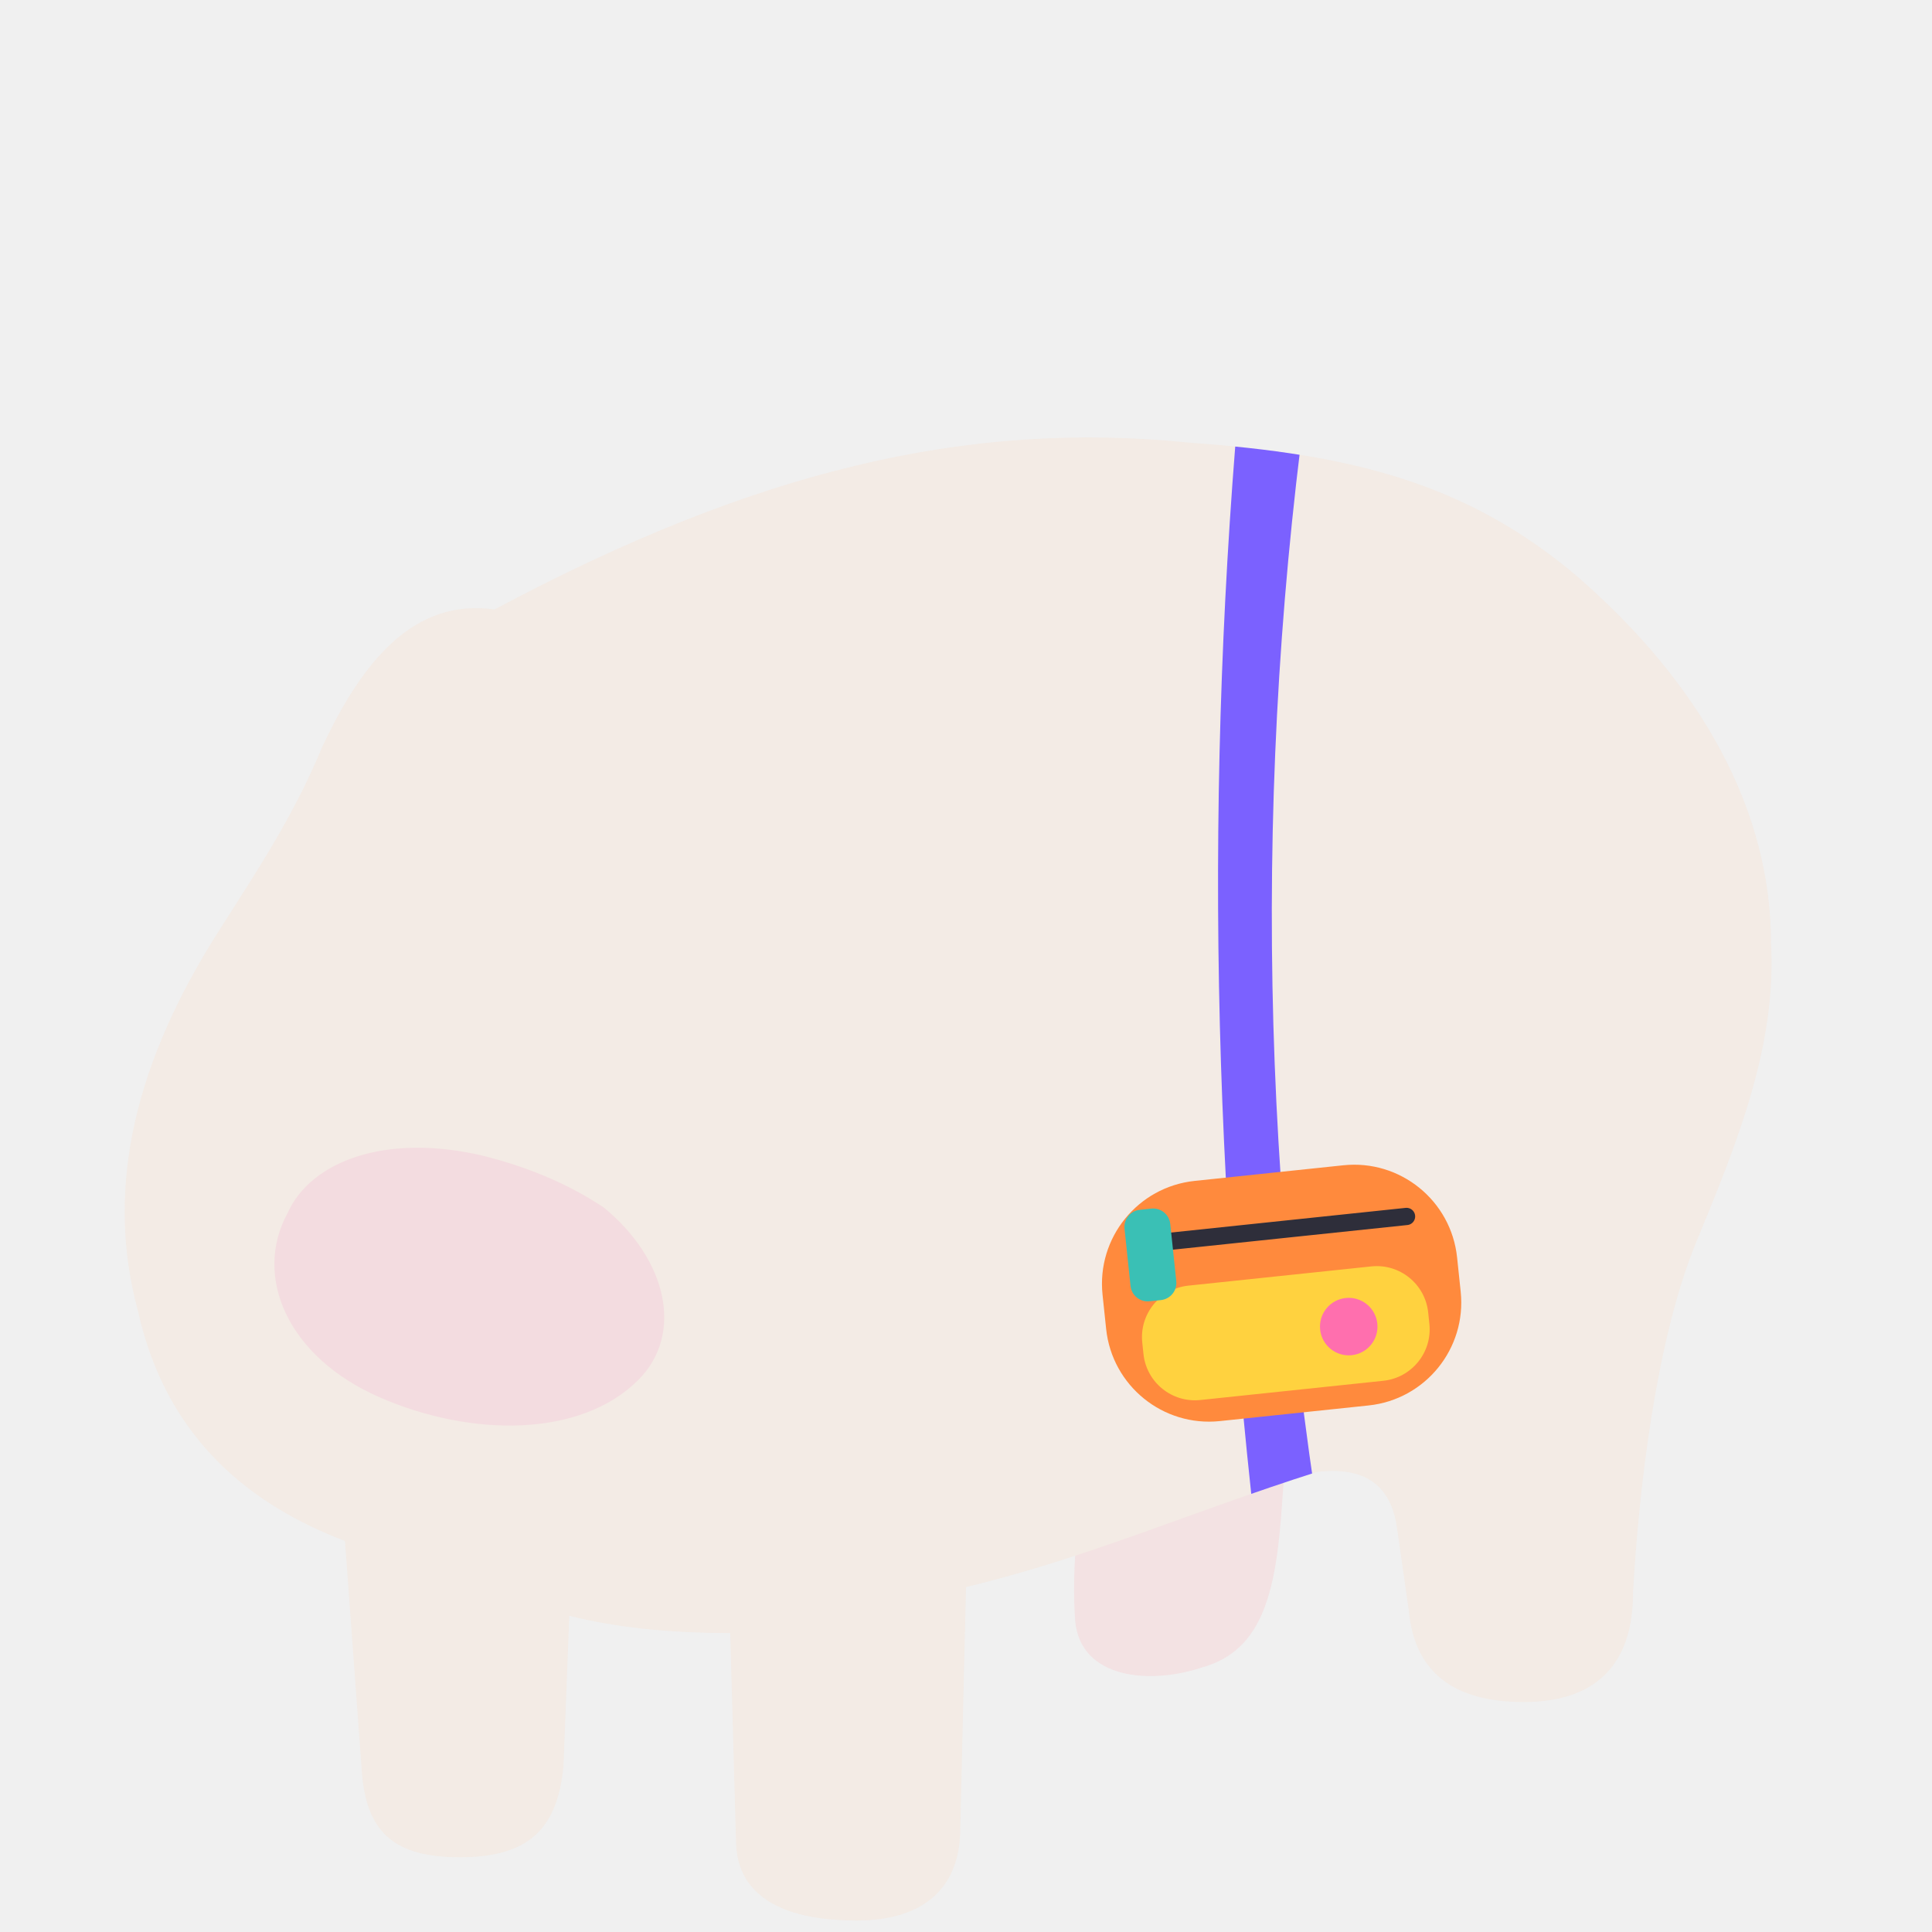
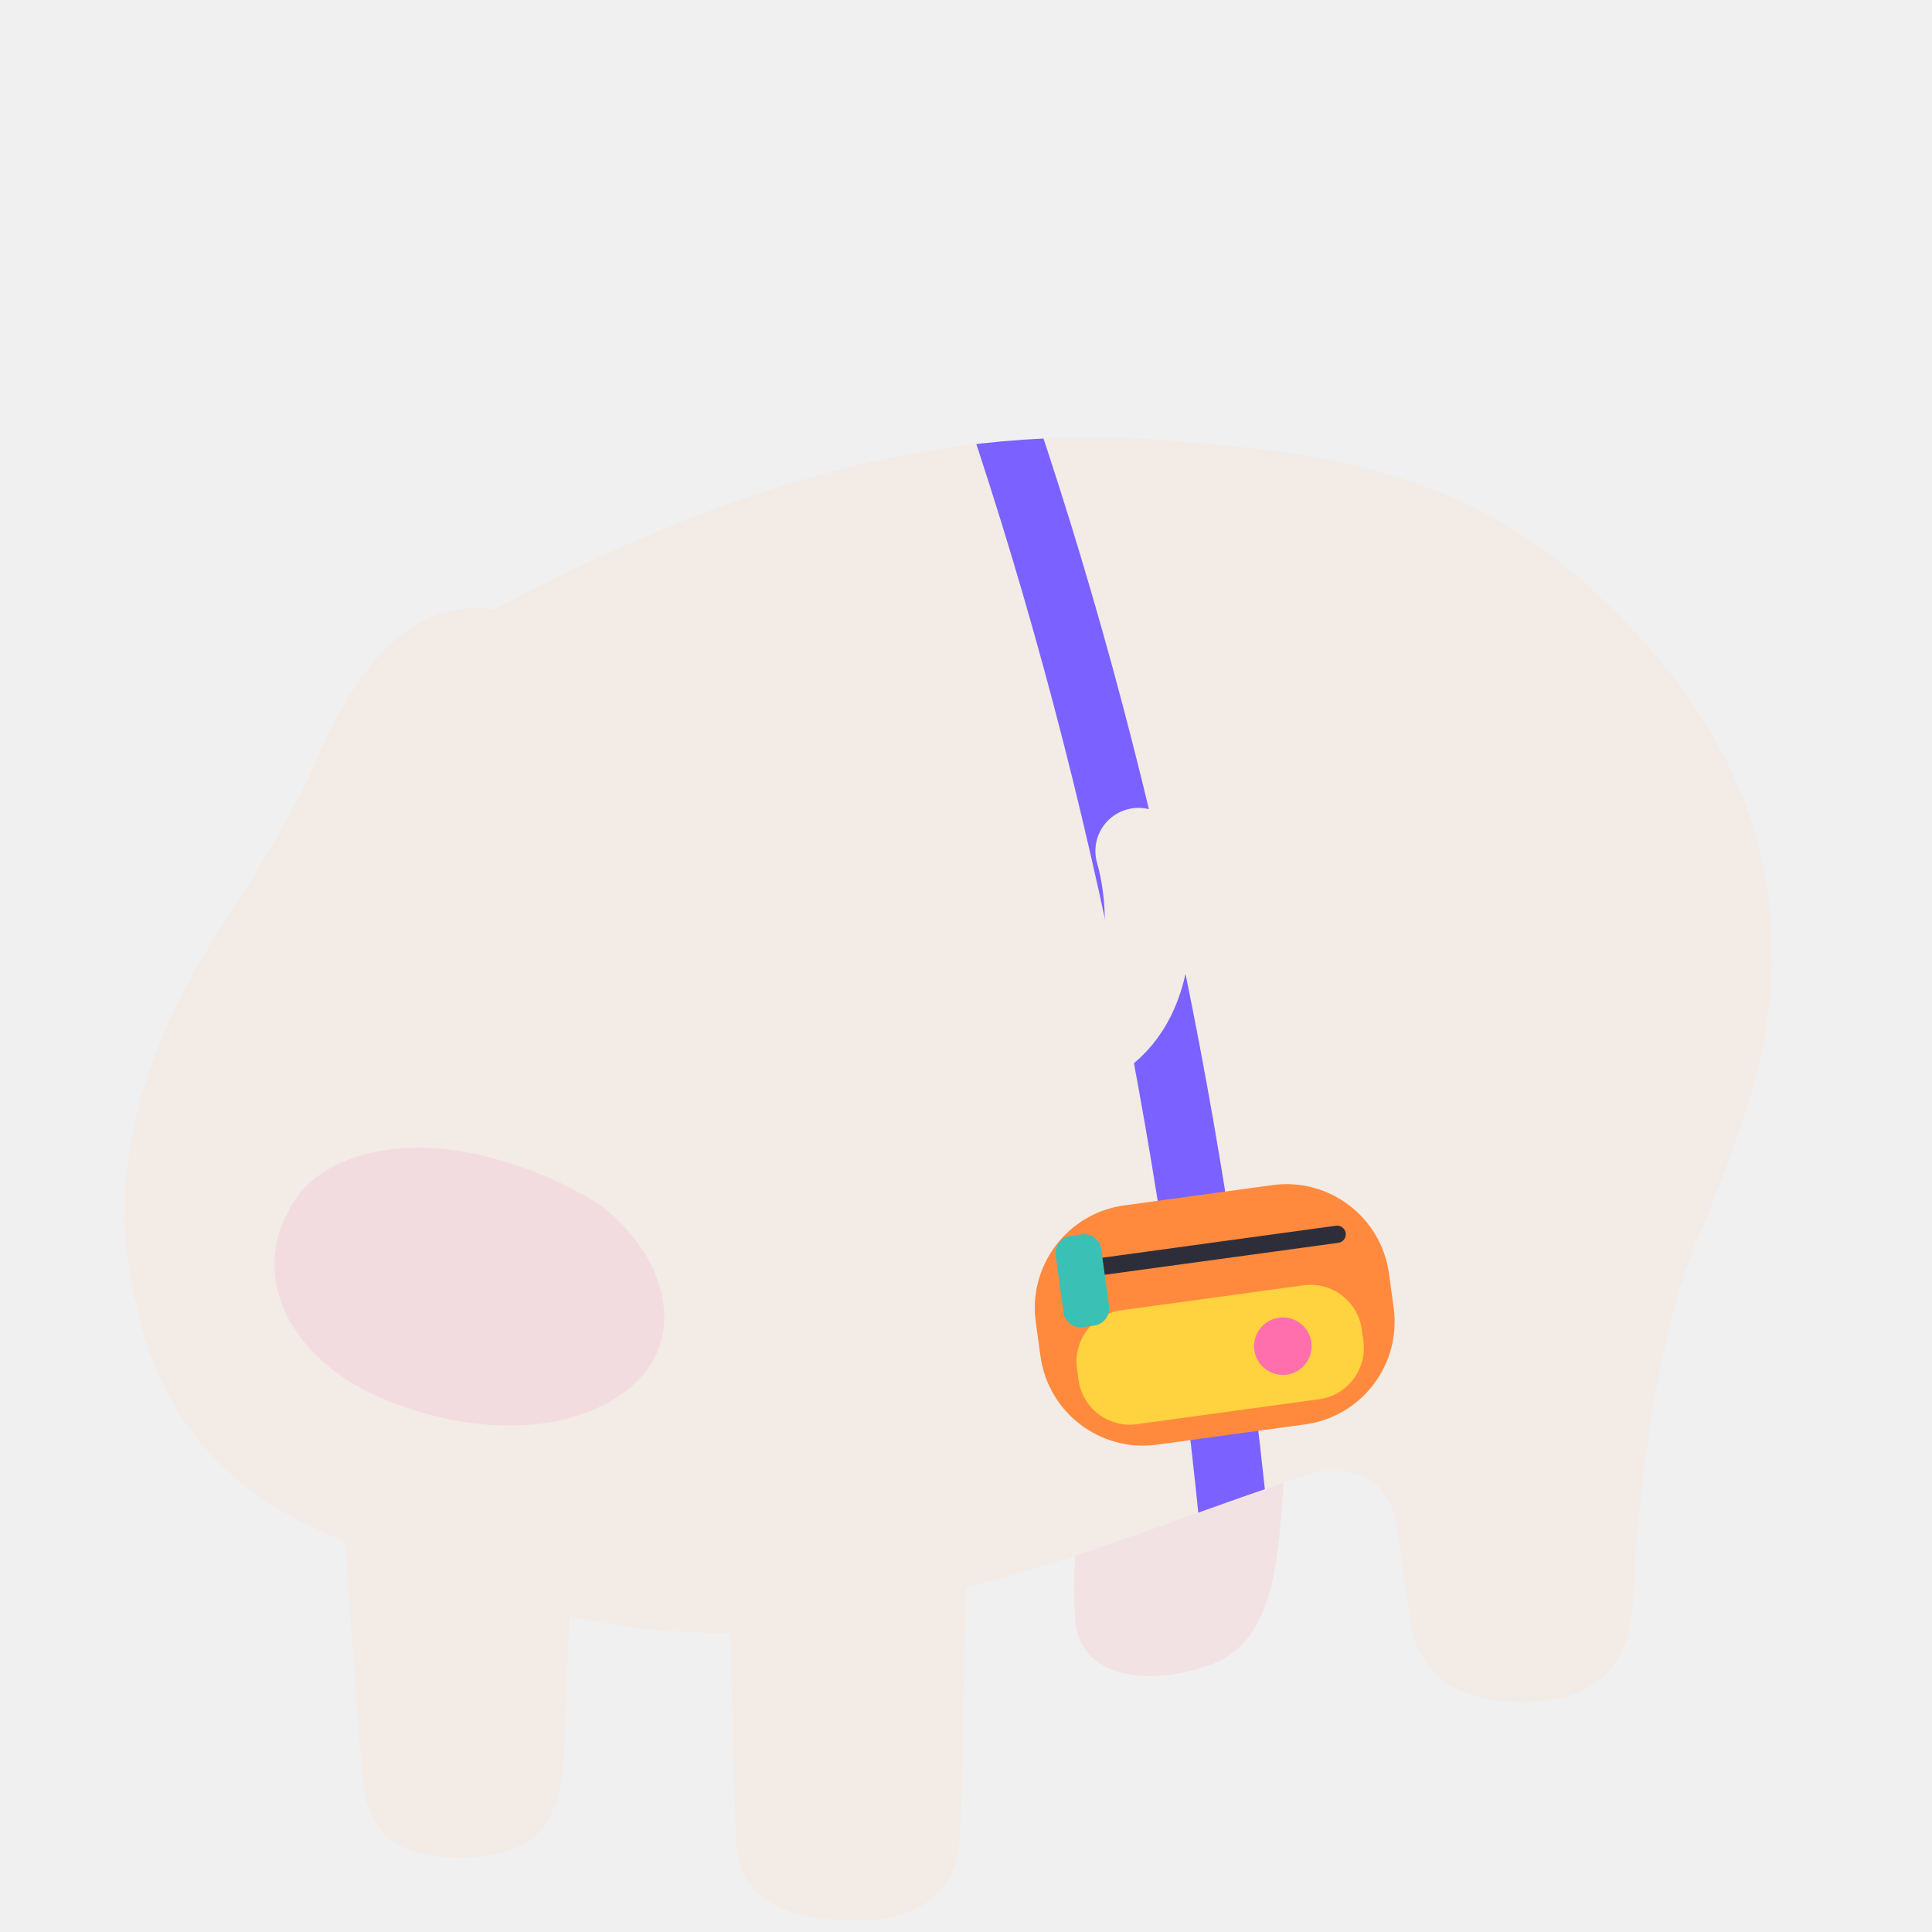
<svg xmlns="http://www.w3.org/2000/svg" viewBox="24 -36 336 336" width="128" height="128" role="img" aria-label="多巴胺腰包">
  <style>@media (prefers-reduced-motion:reduce){*{animation:none!important}}</style>
  <g opacity=".18">
    <path fill="#FF9FA5" d="M214 210C213 221 210 232 211 246C212 256 224 257 233 254C244 251 246 240 247 225L248 211Z" />
    <path fill="#FFD1AF" d="M110 70C155 46 192 37 231 41C259 43 279 48 298 64C320 83 332 105 332 128C333 146 326 163 319 180C312 197 309 223 308 241C308 254 301 260 289 260C277 260 270 255 269 244L267 230C266 222 261 219 253 220C231 227 213 235 192 240L191 282C191 292 185 298 173 298C159 298 152 293 152 284L151 248C140 248 131 247 123 245L122 271C121 282 116 287 104 287C93 287 88 283 87 273L84 232C63 224 52 210 48 192C42 170 48 148 62 126C69 115 75 106 80 94C87 79 96 68 110 70Z" />
    <path fill="#FF8195" d="M108 165C91 161 78 166 74 175C68 186 74 200 90 207C106 214 125 214 135 204C143 196 140 183 129 174C123 170 116 167 108 165Z" />
  </g>
  <g class="w-fannypack" data-wear="fannypack" data-slot="waist">
-     <style>.w-fannypack-tab{animation:w-fannypack-jiggle 1.4s ease-in-out infinite;transform-origin:226px 172px}
+     <style>.w-fannypack-tab{animation:w-fannypack-jiggle 1.4s ease-in-out infinite;transform-box:fill-box;transform-origin:50% 0}
    @keyframes w-fannypack-jiggle{0%,100%{transform:rotate(0)}50%{transform:rotate(18deg)}}</style>
    <clipPath id="w-fannypack-body">
      <path d="M110 70C155 46 192 37 231 41C259 43 279 48 298 64C320 83 332 105 332 128C333 146 326 163 319 180C312 197 309 223 308 241C308 254 301 260 289 260C277 260 270 255 269 244L267 230C266 222 261 219 253 220C231 227 213 235 192 240L191 282C191 292 185 298 173 298C159 298 152 293 152 284L151 248C140 248 131 247 123 245L122 271C121 282 116 287 104 287C93 287 88 283 87 273L84 232C63 224 52 210 48 192C42 170 48 148 62 126C69 115 75 106 80 94C87 79 96 68 110 70Z" />
    </clipPath>
-     <g clip-path="url(#w-fannypack-body)">
-       <path d="M240 28Q230 135 244 244H256Q236.6 135 252 28Z" fill="#7B61FF" />
+     <mask id="w-fannypack-ear" maskUnits="userSpaceOnUse" x="0" y="-60" width="400" height="400">
+       <rect x="0" y="-60" width="400" height="400" fill="#fff" />
+       <path d="M187 104C174 110 184 129 193 139C201 147 213 150 220 139C225 131 224 119 222 112" fill="none" stroke="#000" stroke-width="15" stroke-linecap="round" />
+     </mask>
+     <g mask="url(#w-fannypack-ear)">
+       <g clip-path="url(#w-fannypack-body)">
+         <path d="M190 30Q224 128 234 244H246Q236 128 202 30Z" fill="#7B61FF" />
+       </g>
    </g>
-     <g transform="rotate(-6 246 190)">
-       <rect x="216" y="168" width="62" height="42" rx="18" fill="#FF8A3D" />
-       <rect x="222" y="186" width="50" height="20" rx="9" fill="#FFD23F" />
-       <path d="M224 178H270" fill="none" stroke="#2E2E3A" stroke-width="3" stroke-linecap="round" />
+     <g transform="translate(234.4 193.8) rotate(-7.8)">
+       <rect x="-30" y="-22" width="62" height="42" rx="18" fill="#FF8A3D" />
+       <rect x="-24" y="-4" width="50" height="20" rx="9" fill="#FFD23F" />
+       <path d="M-22-12H24" fill="none" stroke="#2E2E3A" stroke-width="3" stroke-linecap="round" />
      <g class="w-fannypack-tab">
-         <rect x="221" y="172" width="8" height="16" rx="3" fill="#3AC0B5" />
+         <rect x="-25" y="-18" width="8" height="16" rx="3" fill="#3AC0B5" />
      </g>
-       <circle cx="258" cy="196" r="5" fill="#FF6FAE" />
+       <circle cx="12" cy="6" r="5" fill="#FF6FAE" />
    </g>
  </g>
</svg>
